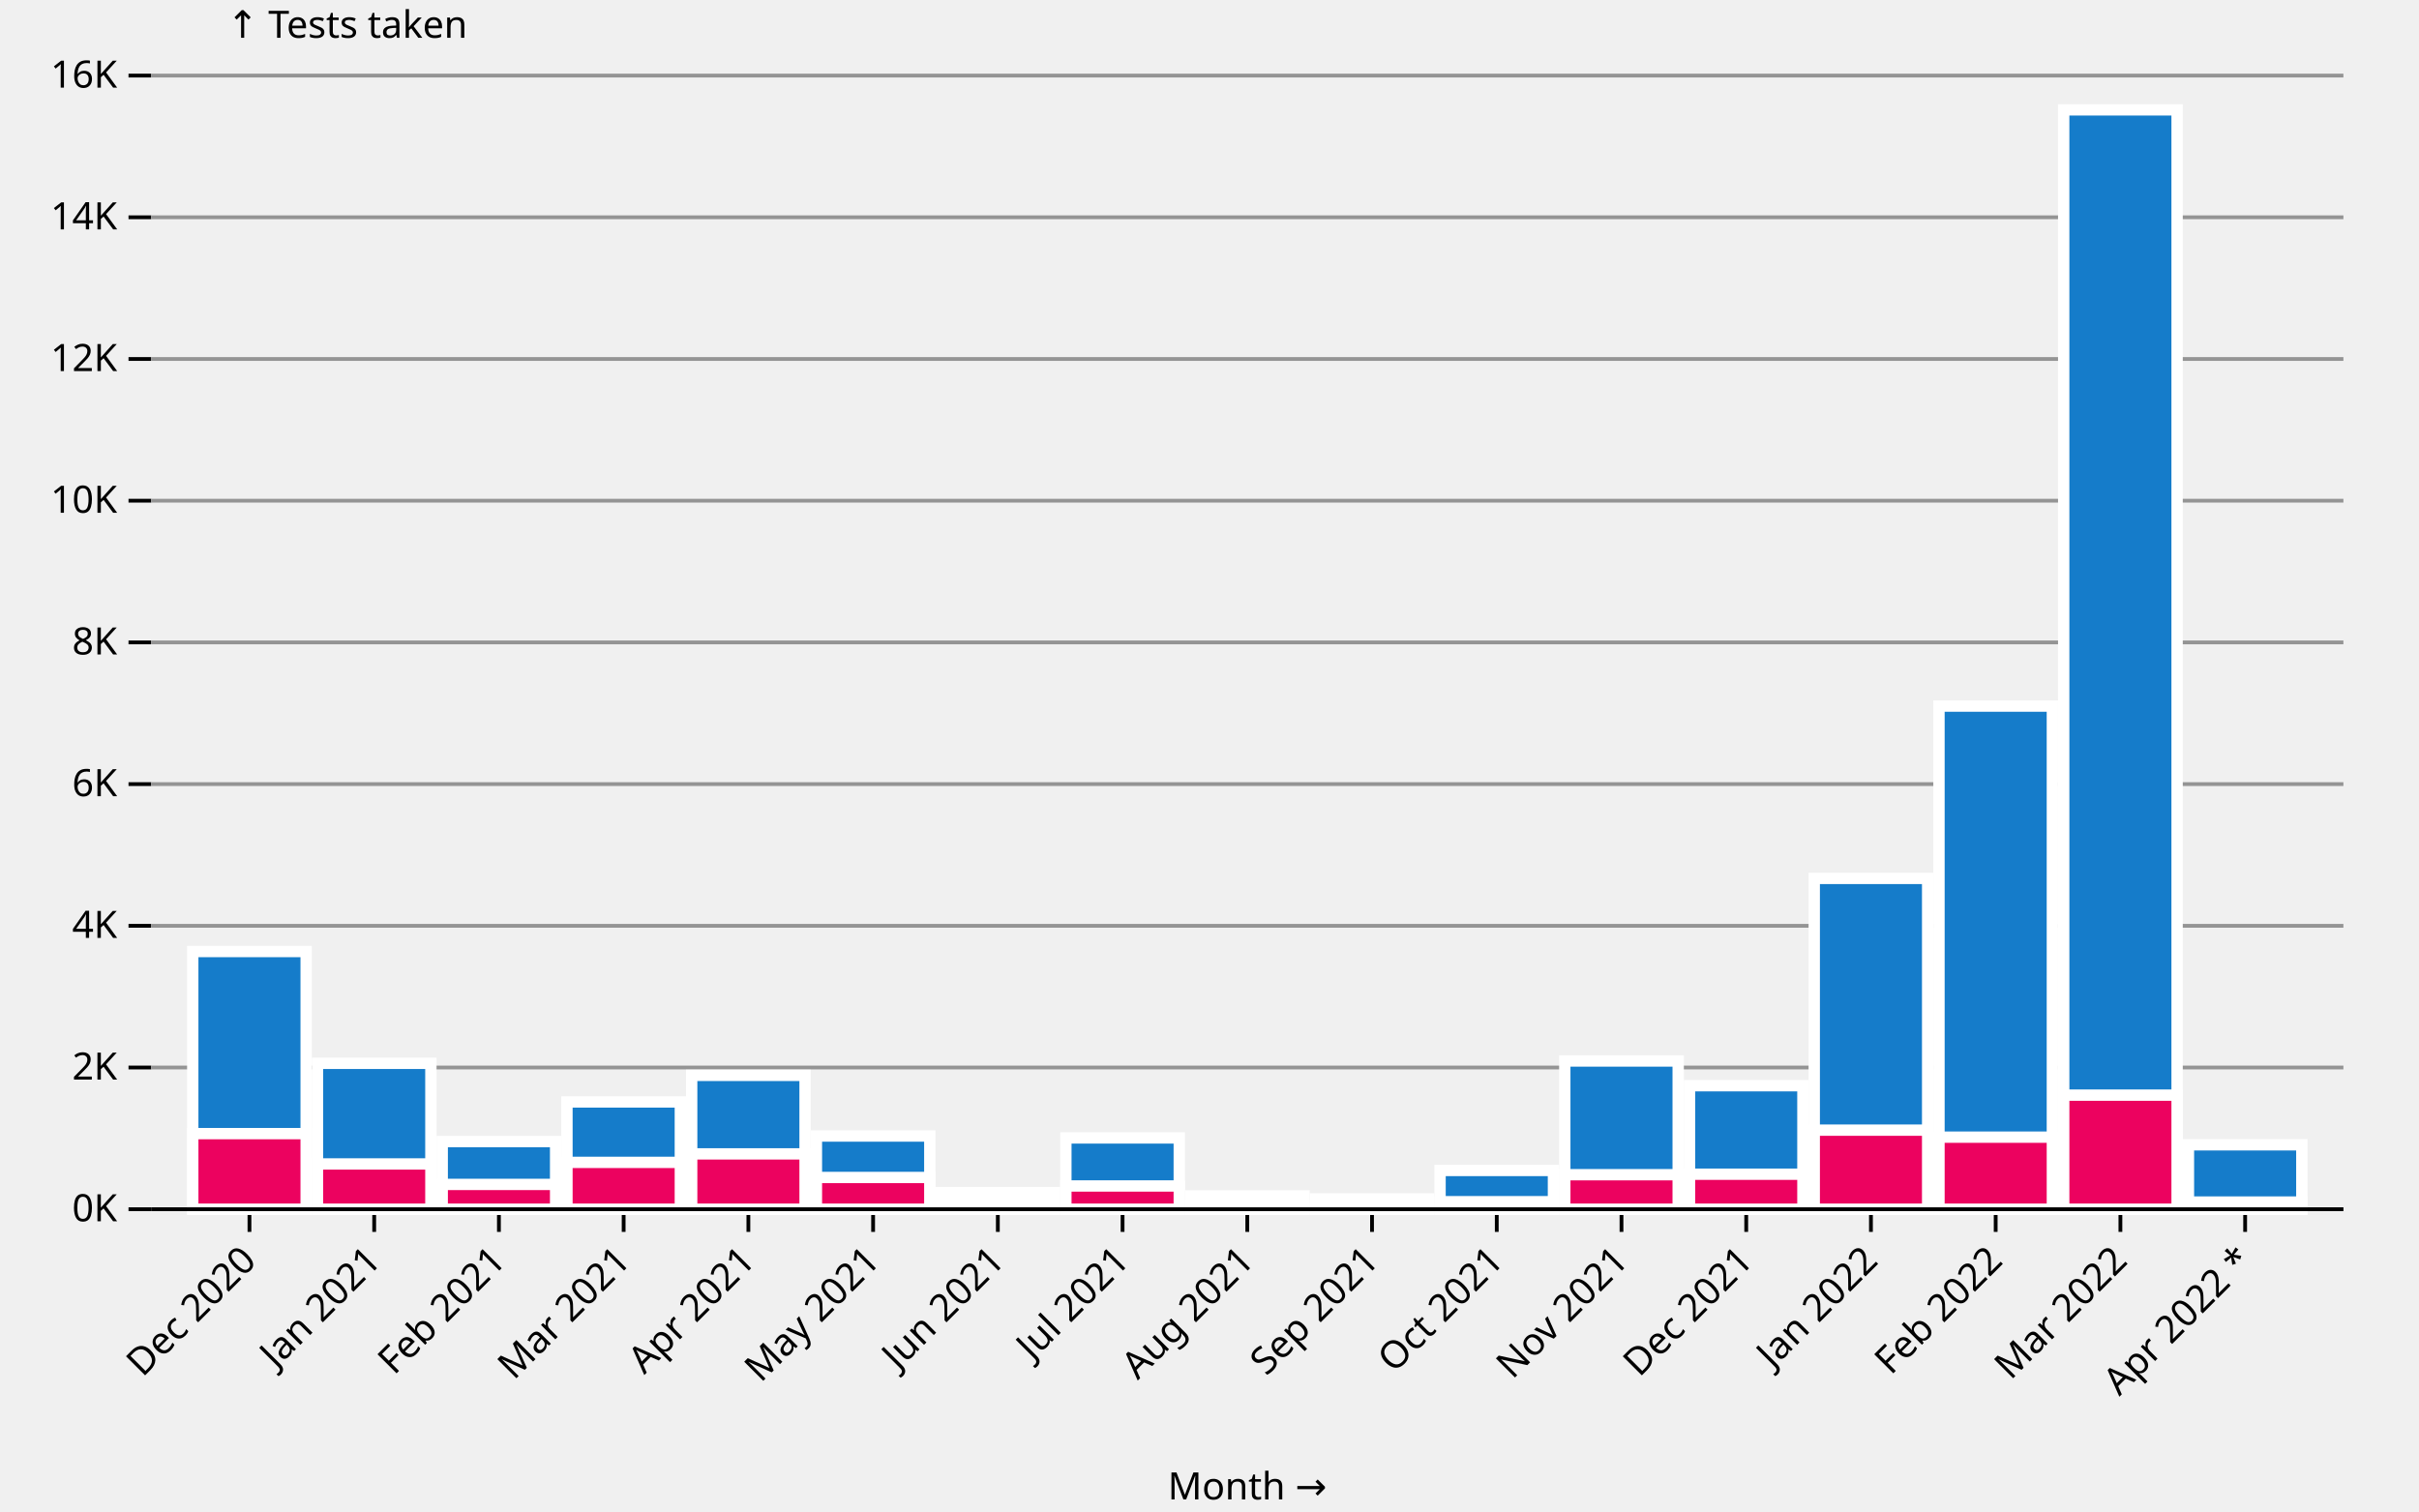
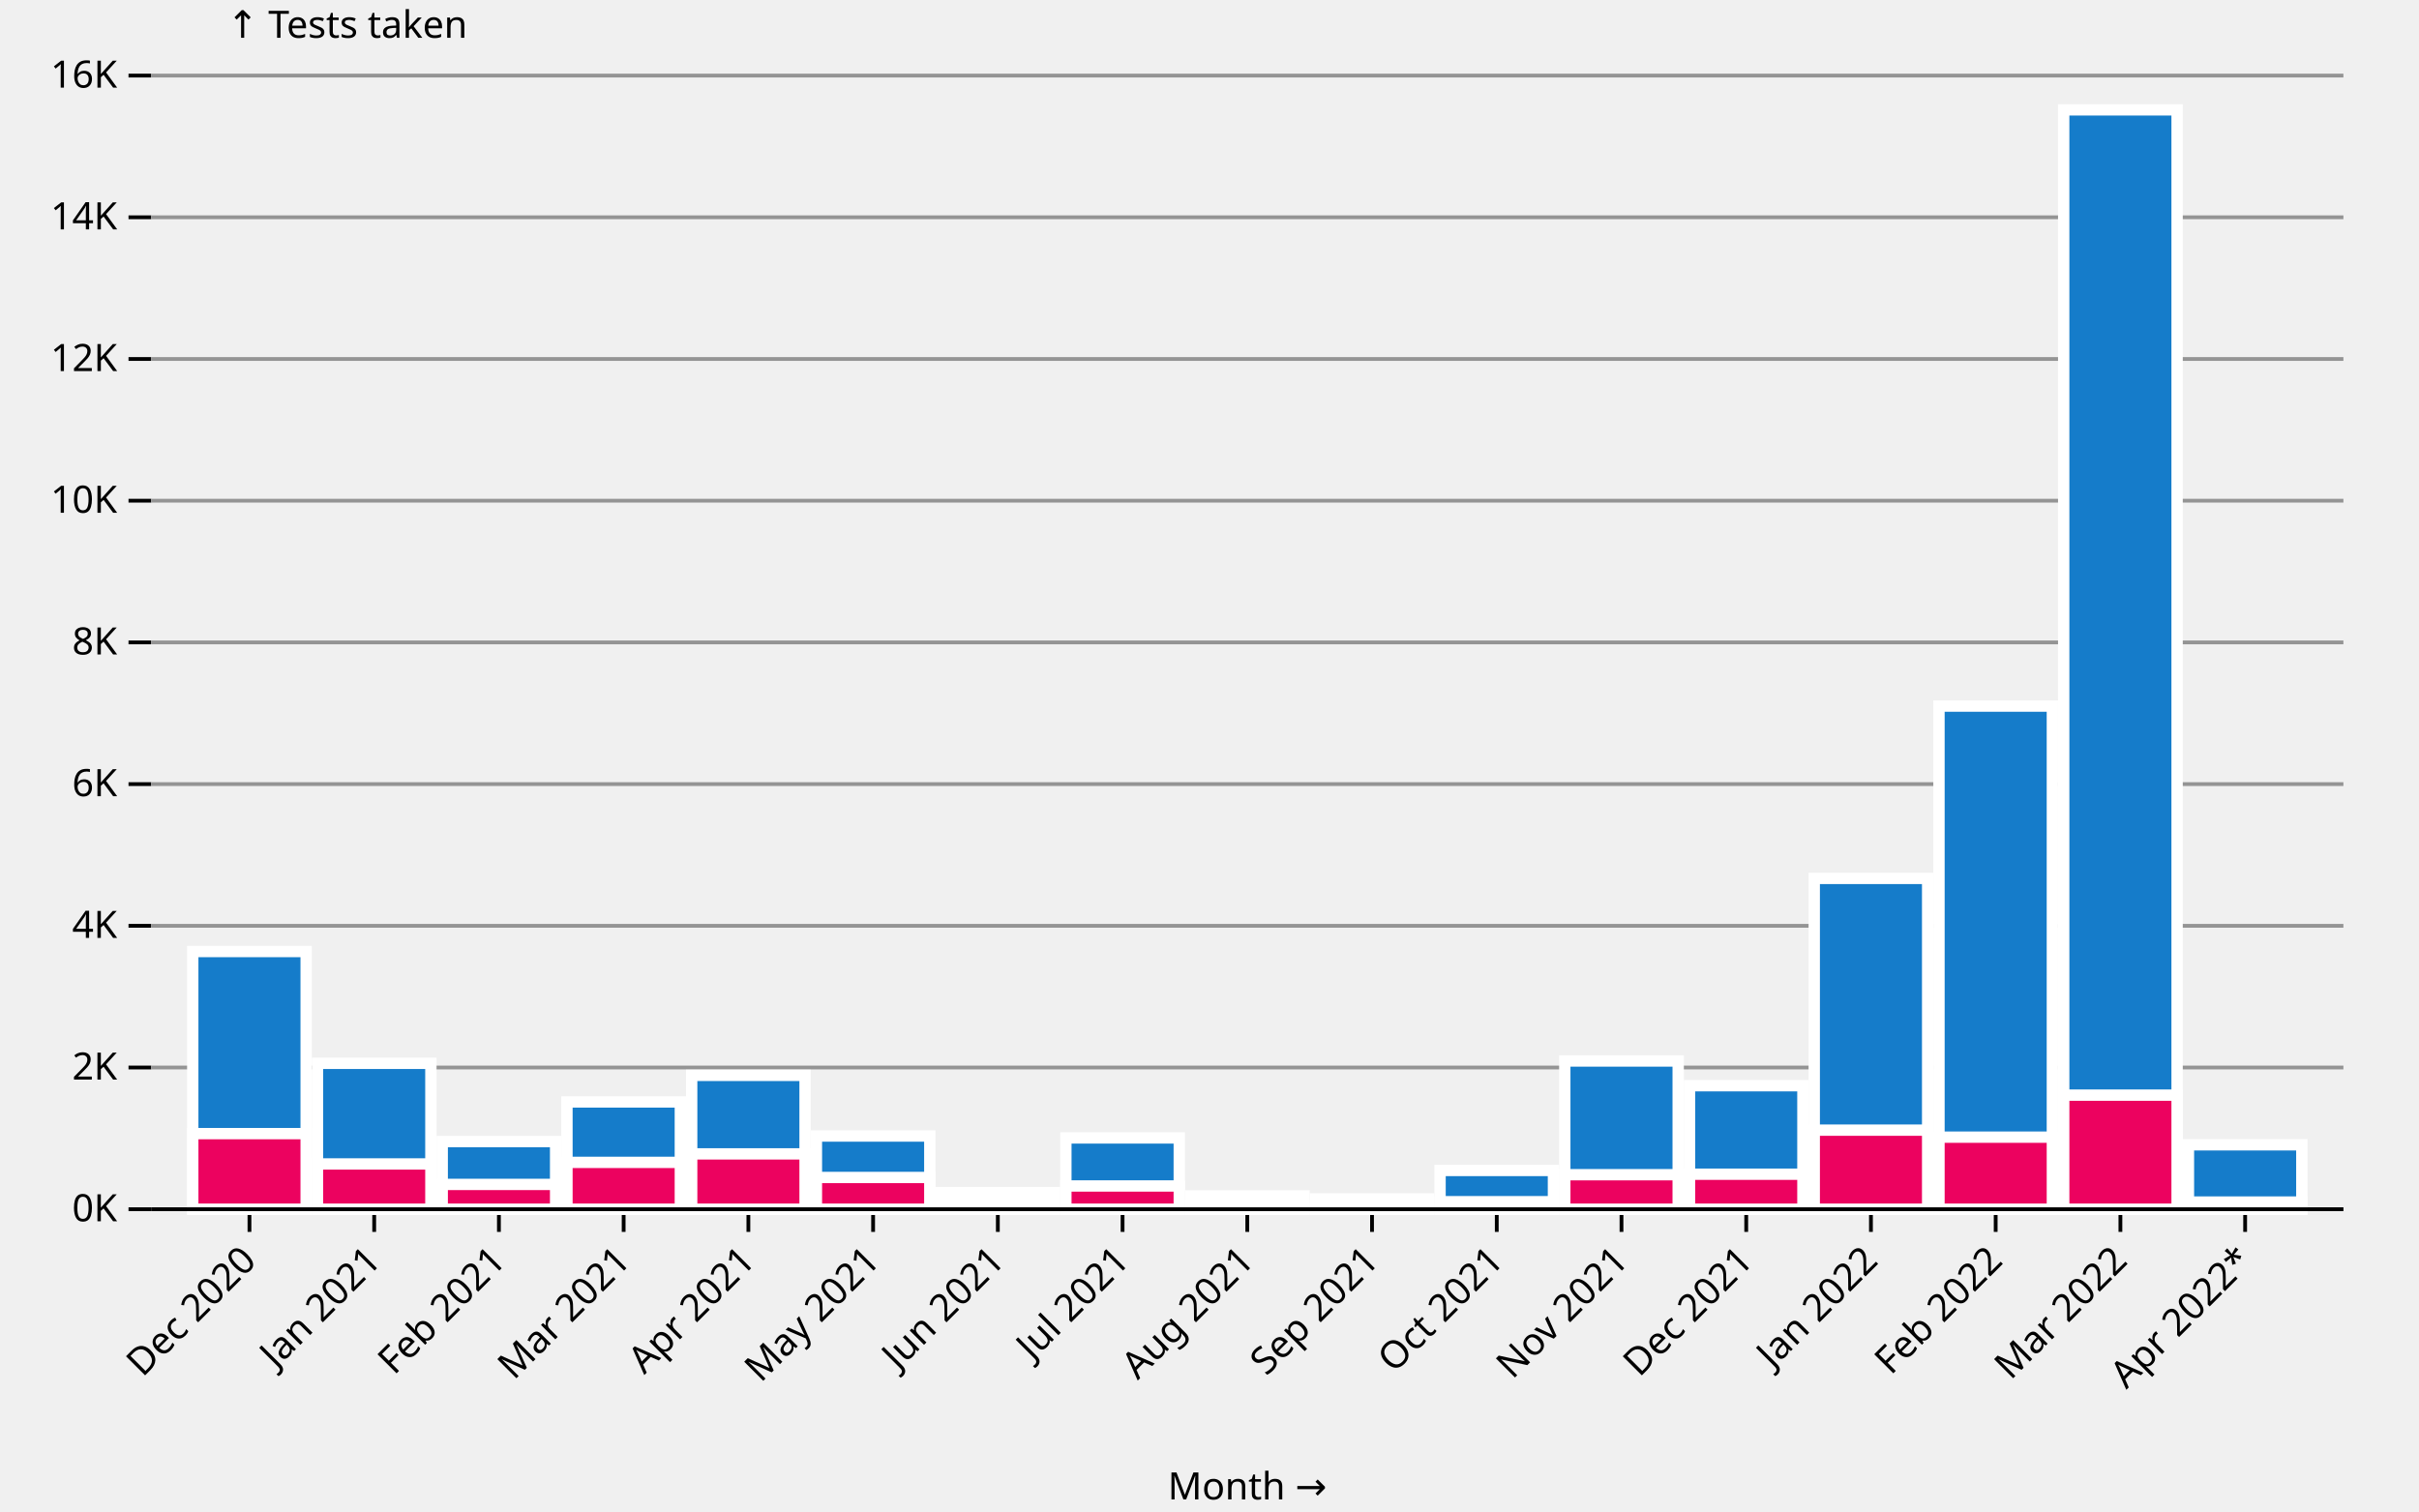
<svg xmlns="http://www.w3.org/2000/svg" class="plot-9e1b856ca2f26" fill="currentColor" font-family="system-ui, sans-serif" font-size="10" text-anchor="middle" width="640" height="400" viewBox="0 0 640 400">
  <style>
        line[stroke-opacity] {
            stroke-opacity: 1;
            stroke: #949494;
        }
</style>
  <style>
        .plot-18caac010baba {
          display: block;
          background: white;
          height: auto;
          height: intrinsic;
          max-width: 100%;
        }
        .plot-18caac010baba text,
        .plot-18caac010baba tspan {
          white-space: pre;
        }
      </style>
  <g aria-label="y-axis" aria-description="↑ Tests taken" transform="translate(40,0)" fill="none" text-anchor="end" font-variant="tabular-nums">
    <g class="tick" opacity="1" transform="translate(0,320)">
      <line stroke="currentColor" x2="-6" />
      <line stroke="currentColor" x2="580" stroke-opacity="0.1" />
      <text fill="currentColor" x="-9" dy="0.32em">0K</text>
    </g>
    <g class="tick" opacity="1" transform="translate(0,282.5)">
      <line stroke="currentColor" x2="-6" />
      <line stroke="currentColor" x2="580" stroke-opacity="0.1" />
      <text fill="currentColor" x="-9" dy="0.32em">2K</text>
    </g>
    <g class="tick" opacity="1" transform="translate(0,245)">
      <line stroke="currentColor" x2="-6" />
      <line stroke="currentColor" x2="580" stroke-opacity="0.1" />
      <text fill="currentColor" x="-9" dy="0.32em">4K</text>
    </g>
    <g class="tick" opacity="1" transform="translate(0,207.5)">
      <line stroke="currentColor" x2="-6" />
      <line stroke="currentColor" x2="580" stroke-opacity="0.1" />
      <text fill="currentColor" x="-9" dy="0.32em">6K</text>
    </g>
    <g class="tick" opacity="1" transform="translate(0,170)">
      <line stroke="currentColor" x2="-6" />
      <line stroke="currentColor" x2="580" stroke-opacity="0.1" />
      <text fill="currentColor" x="-9" dy="0.32em">8K</text>
    </g>
    <g class="tick" opacity="1" transform="translate(0,132.5)">
      <line stroke="currentColor" x2="-6" />
      <line stroke="currentColor" x2="580" stroke-opacity="0.1" />
      <text fill="currentColor" x="-9" dy="0.32em">10K</text>
    </g>
    <g class="tick" opacity="1" transform="translate(0,95)">
      <line stroke="currentColor" x2="-6" />
      <line stroke="currentColor" x2="580" stroke-opacity="0.1" />
      <text fill="currentColor" x="-9" dy="0.32em">12K</text>
    </g>
    <g class="tick" opacity="1" transform="translate(0,57.5)">
      <line stroke="currentColor" x2="-6" />
      <line stroke="currentColor" x2="580" stroke-opacity="0.1" />
      <text fill="currentColor" x="-9" dy="0.32em">14K</text>
    </g>
    <g class="tick" opacity="1" transform="translate(0,20)">
      <line stroke="currentColor" x2="-6" />
      <line stroke="currentColor" x2="580" stroke-opacity="0.1" />
      <text fill="currentColor" x="-9" dy="0.32em">16K</text>
    </g>
    <text fill="currentColor" transform="translate(20,20)" dy="-1em" text-anchor="start">↑ Tests taken</text>
  </g>
  <g aria-label="x-axis" aria-description="Month →" transform="translate(0,320)" fill="none" text-anchor="middle">
    <g class="tick" opacity="1" transform="translate(66,0)">
      <line stroke="currentColor" y2="6" />
      <text fill="currentColor" dy="0.32em" transform="translate(0, 11.82843) rotate(-45)" text-anchor="end">Dec 2020</text>
    </g>
    <g class="tick" opacity="1" transform="translate(99,0)">
      <line stroke="currentColor" y2="6" />
      <text fill="currentColor" dy="0.32em" transform="translate(0, 11.82843) rotate(-45)" text-anchor="end">Jan 2021</text>
    </g>
    <g class="tick" opacity="1" transform="translate(132,0)">
      <line stroke="currentColor" y2="6" />
      <text fill="currentColor" dy="0.32em" transform="translate(0, 11.82843) rotate(-45)" text-anchor="end">Feb 2021</text>
    </g>
    <g class="tick" opacity="1" transform="translate(165,0)">
      <line stroke="currentColor" y2="6" />
      <text fill="currentColor" dy="0.32em" transform="translate(0, 11.82843) rotate(-45)" text-anchor="end">Mar 2021</text>
    </g>
    <g class="tick" opacity="1" transform="translate(198,0)">
      <line stroke="currentColor" y2="6" />
      <text fill="currentColor" dy="0.32em" transform="translate(0, 11.82843) rotate(-45)" text-anchor="end">Apr 2021</text>
    </g>
    <g class="tick" opacity="1" transform="translate(231,0)">
      <line stroke="currentColor" y2="6" />
      <text fill="currentColor" dy="0.32em" transform="translate(0, 11.82843) rotate(-45)" text-anchor="end">May 2021</text>
    </g>
    <g class="tick" opacity="1" transform="translate(264,0)">
      <line stroke="currentColor" y2="6" />
      <text fill="currentColor" dy="0.32em" transform="translate(0, 11.82843) rotate(-45)" text-anchor="end">Jun 2021</text>
    </g>
    <g class="tick" opacity="1" transform="translate(297,0)">
      <line stroke="currentColor" y2="6" />
      <text fill="currentColor" dy="0.32em" transform="translate(0, 11.82843) rotate(-45)" text-anchor="end">Jul 2021</text>
    </g>
    <g class="tick" opacity="1" transform="translate(330,0)">
      <line stroke="currentColor" y2="6" />
      <text fill="currentColor" dy="0.32em" transform="translate(0, 11.82843) rotate(-45)" text-anchor="end">Aug 2021</text>
    </g>
    <g class="tick" opacity="1" transform="translate(363,0)">
      <line stroke="currentColor" y2="6" />
      <text fill="currentColor" dy="0.32em" transform="translate(0, 11.82843) rotate(-45)" text-anchor="end">Sep 2021</text>
    </g>
    <g class="tick" opacity="1" transform="translate(396,0)">
      <line stroke="currentColor" y2="6" />
      <text fill="currentColor" dy="0.32em" transform="translate(0, 11.82843) rotate(-45)" text-anchor="end">Oct 2021</text>
    </g>
    <g class="tick" opacity="1" transform="translate(429,0)">
      <line stroke="currentColor" y2="6" />
      <text fill="currentColor" dy="0.32em" transform="translate(0, 11.82843) rotate(-45)" text-anchor="end">Nov 2021</text>
    </g>
    <g class="tick" opacity="1" transform="translate(462,0)">
      <line stroke="currentColor" y2="6" />
      <text fill="currentColor" dy="0.32em" transform="translate(0, 11.82843) rotate(-45)" text-anchor="end">Dec 2021</text>
    </g>
    <g class="tick" opacity="1" transform="translate(495,0)">
      <line stroke="currentColor" y2="6" />
      <text fill="currentColor" dy="0.32em" transform="translate(0, 11.82843) rotate(-45)" text-anchor="end">Jan 2022</text>
    </g>
    <g class="tick" opacity="1" transform="translate(528,0)">
      <line stroke="currentColor" y2="6" />
      <text fill="currentColor" dy="0.32em" transform="translate(0, 11.82843) rotate(-45)" text-anchor="end">Feb 2022</text>
    </g>
    <g class="tick" opacity="1" transform="translate(561,0)">
      <line stroke="currentColor" y2="6" />
      <text fill="currentColor" dy="0.32em" transform="translate(0, 11.82843) rotate(-45)" text-anchor="end">Mar 2022</text>
    </g>
    <g class="tick" opacity="1" transform="translate(594,0)">
      <line stroke="currentColor" y2="6" />
-       <text fill="currentColor" dy="0.32em" transform="translate(0, 11.82843) rotate(-45)" text-anchor="end">Apr 2022 *</text>
+       <text fill="currentColor" dy="0.32em" transform="translate(0, 11.82843) rotate(-45)" text-anchor="end">Apr 2022*</text>
    </g>
    <text fill="currentColor" transform="translate(330,80)" dy="-0.32em" text-anchor="middle">Month →</text>
  </g>
  <g aria-label="bar" fill="#157CCA" stroke="white" stroke-width="3">
    <rect x="51" width="30" y="251.806" height="68.194" />
    <rect x="84" width="30" y="281.394" height="38.606" />
    <rect x="117" width="30" y="302.094" height="17.906" />
    <rect x="150" width="30" y="291.613" height="28.387" />
    <rect x="183" width="30" y="284.581" height="35.419" />
    <rect x="216" width="30" y="300.631" height="19.369" />
    <rect x="249" width="30" y="315.594" height="4.406" />
    <rect x="282" width="30" y="301.137" height="18.863" />
    <rect x="315" width="30" y="316.475" height="3.525" />
    <rect x="348" width="30" y="317.262" height="2.738" />
    <rect x="381" width="30" y="309.744" height="10.256" />
    <rect x="414" width="30" y="280.775" height="39.225" />
    <rect x="447" width="30" y="287.319" height="32.681" />
    <rect x="480" width="30" y="232.456" height="87.544" />
    <rect x="513" width="30" y="186.856" height="133.144" />
    <rect x="546" width="30" y="29.075" height="290.925" />
    <rect x="579" width="30" y="302.956" height="17.044" />
  </g>
  <g aria-label="bar" fill="#ec025f" stroke="white" stroke-width="3">
    <rect x="51" width="30" y="299.994" height="20.006" />
    <rect x="84" width="30" y="308.019" height="11.981" />
    <rect x="117" width="30" y="313.438" height="6.562" />
    <rect x="150" width="30" y="307.606" height="12.394" />
    <rect x="183" width="30" y="305.356" height="14.644" />
    <rect x="216" width="30" y="311.6" height="8.4" />
    <rect x="249" width="30" y="318.425" height="1.575" />
    <rect x="282" width="30" y="313.85" height="6.15" />
    <rect x="315" width="30" y="319.025" height="0.975" />
    <rect x="348" width="30" y="319.944" height="0.056" />
    <rect x="381" width="30" y="318.012" height="1.988" />
    <rect x="414" width="30" y="310.869" height="9.131" />
    <rect x="447" width="30" y="310.738" height="9.262" />
    <rect x="480" width="30" y="299.075" height="20.925" />
    <rect x="513" width="30" y="300.931" height="19.069" />
    <rect x="546" width="30" y="289.812" height="30.188" />
    <rect x="579" width="30" y="318.106" height="1.894" />
  </g>
  <g aria-label="rule" stroke="currentColor">
    <line x1="40" x2="620" y1="320" y2="320" />
  </g>
</svg>
